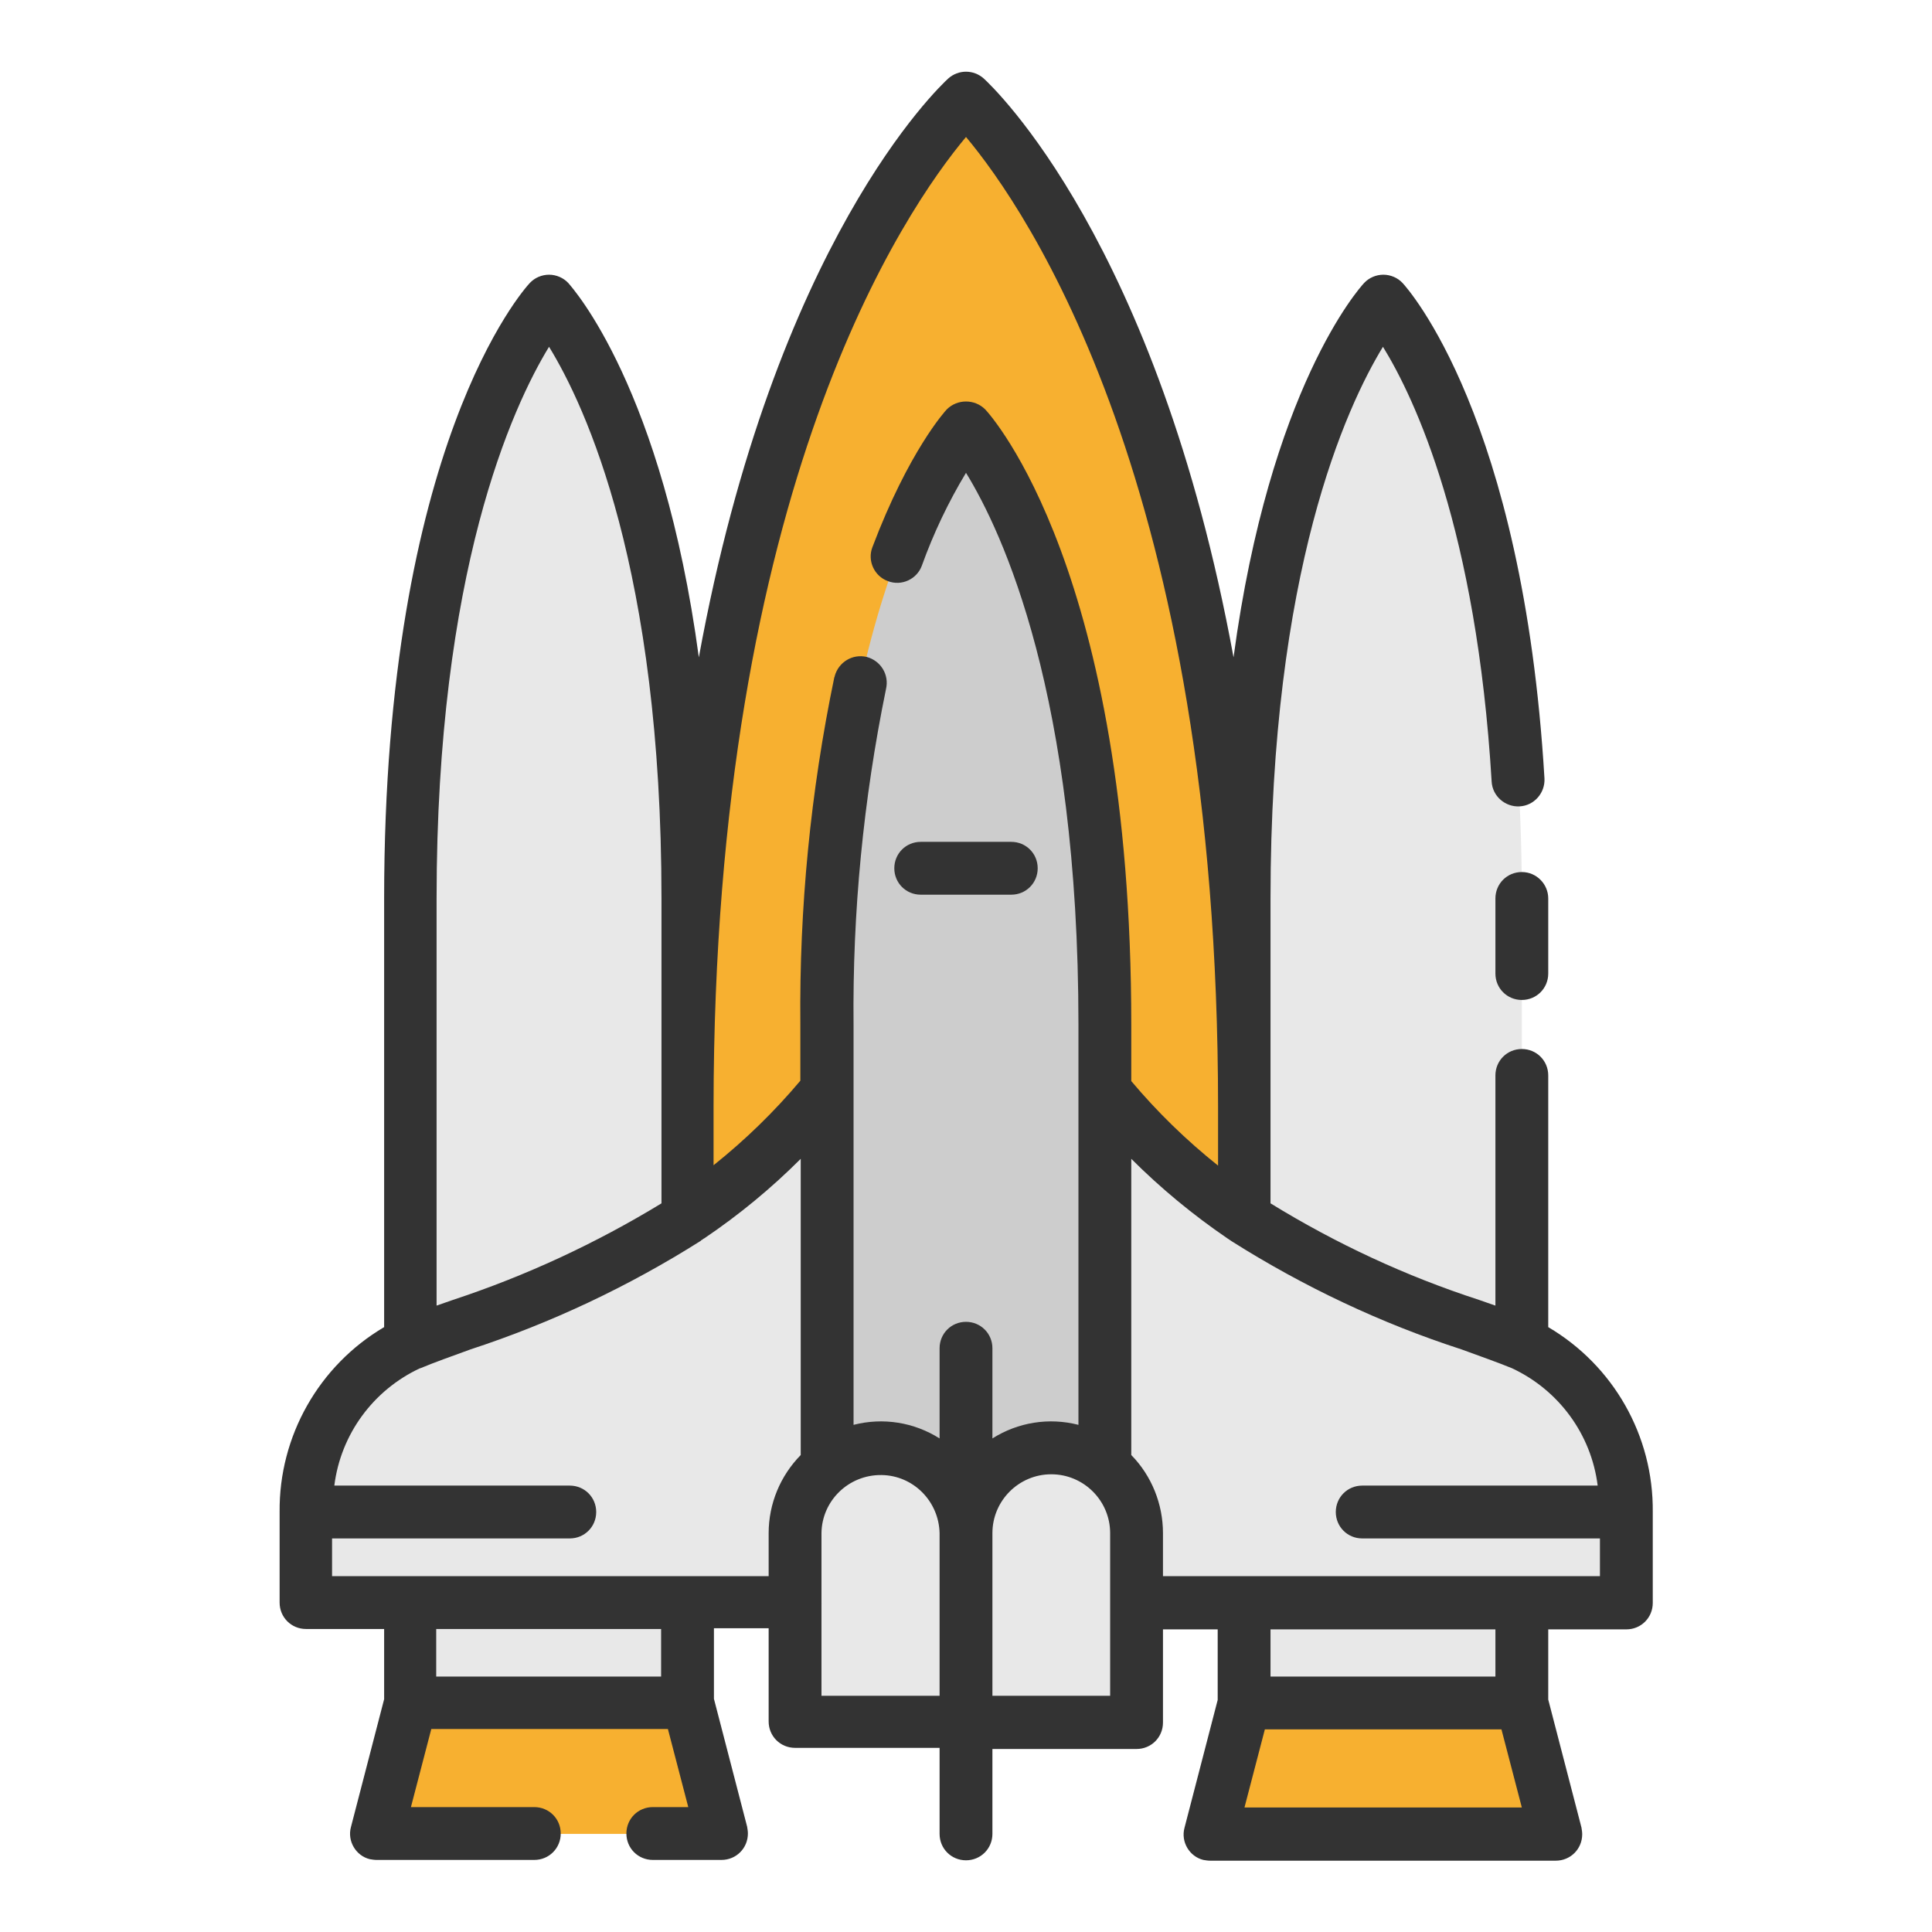
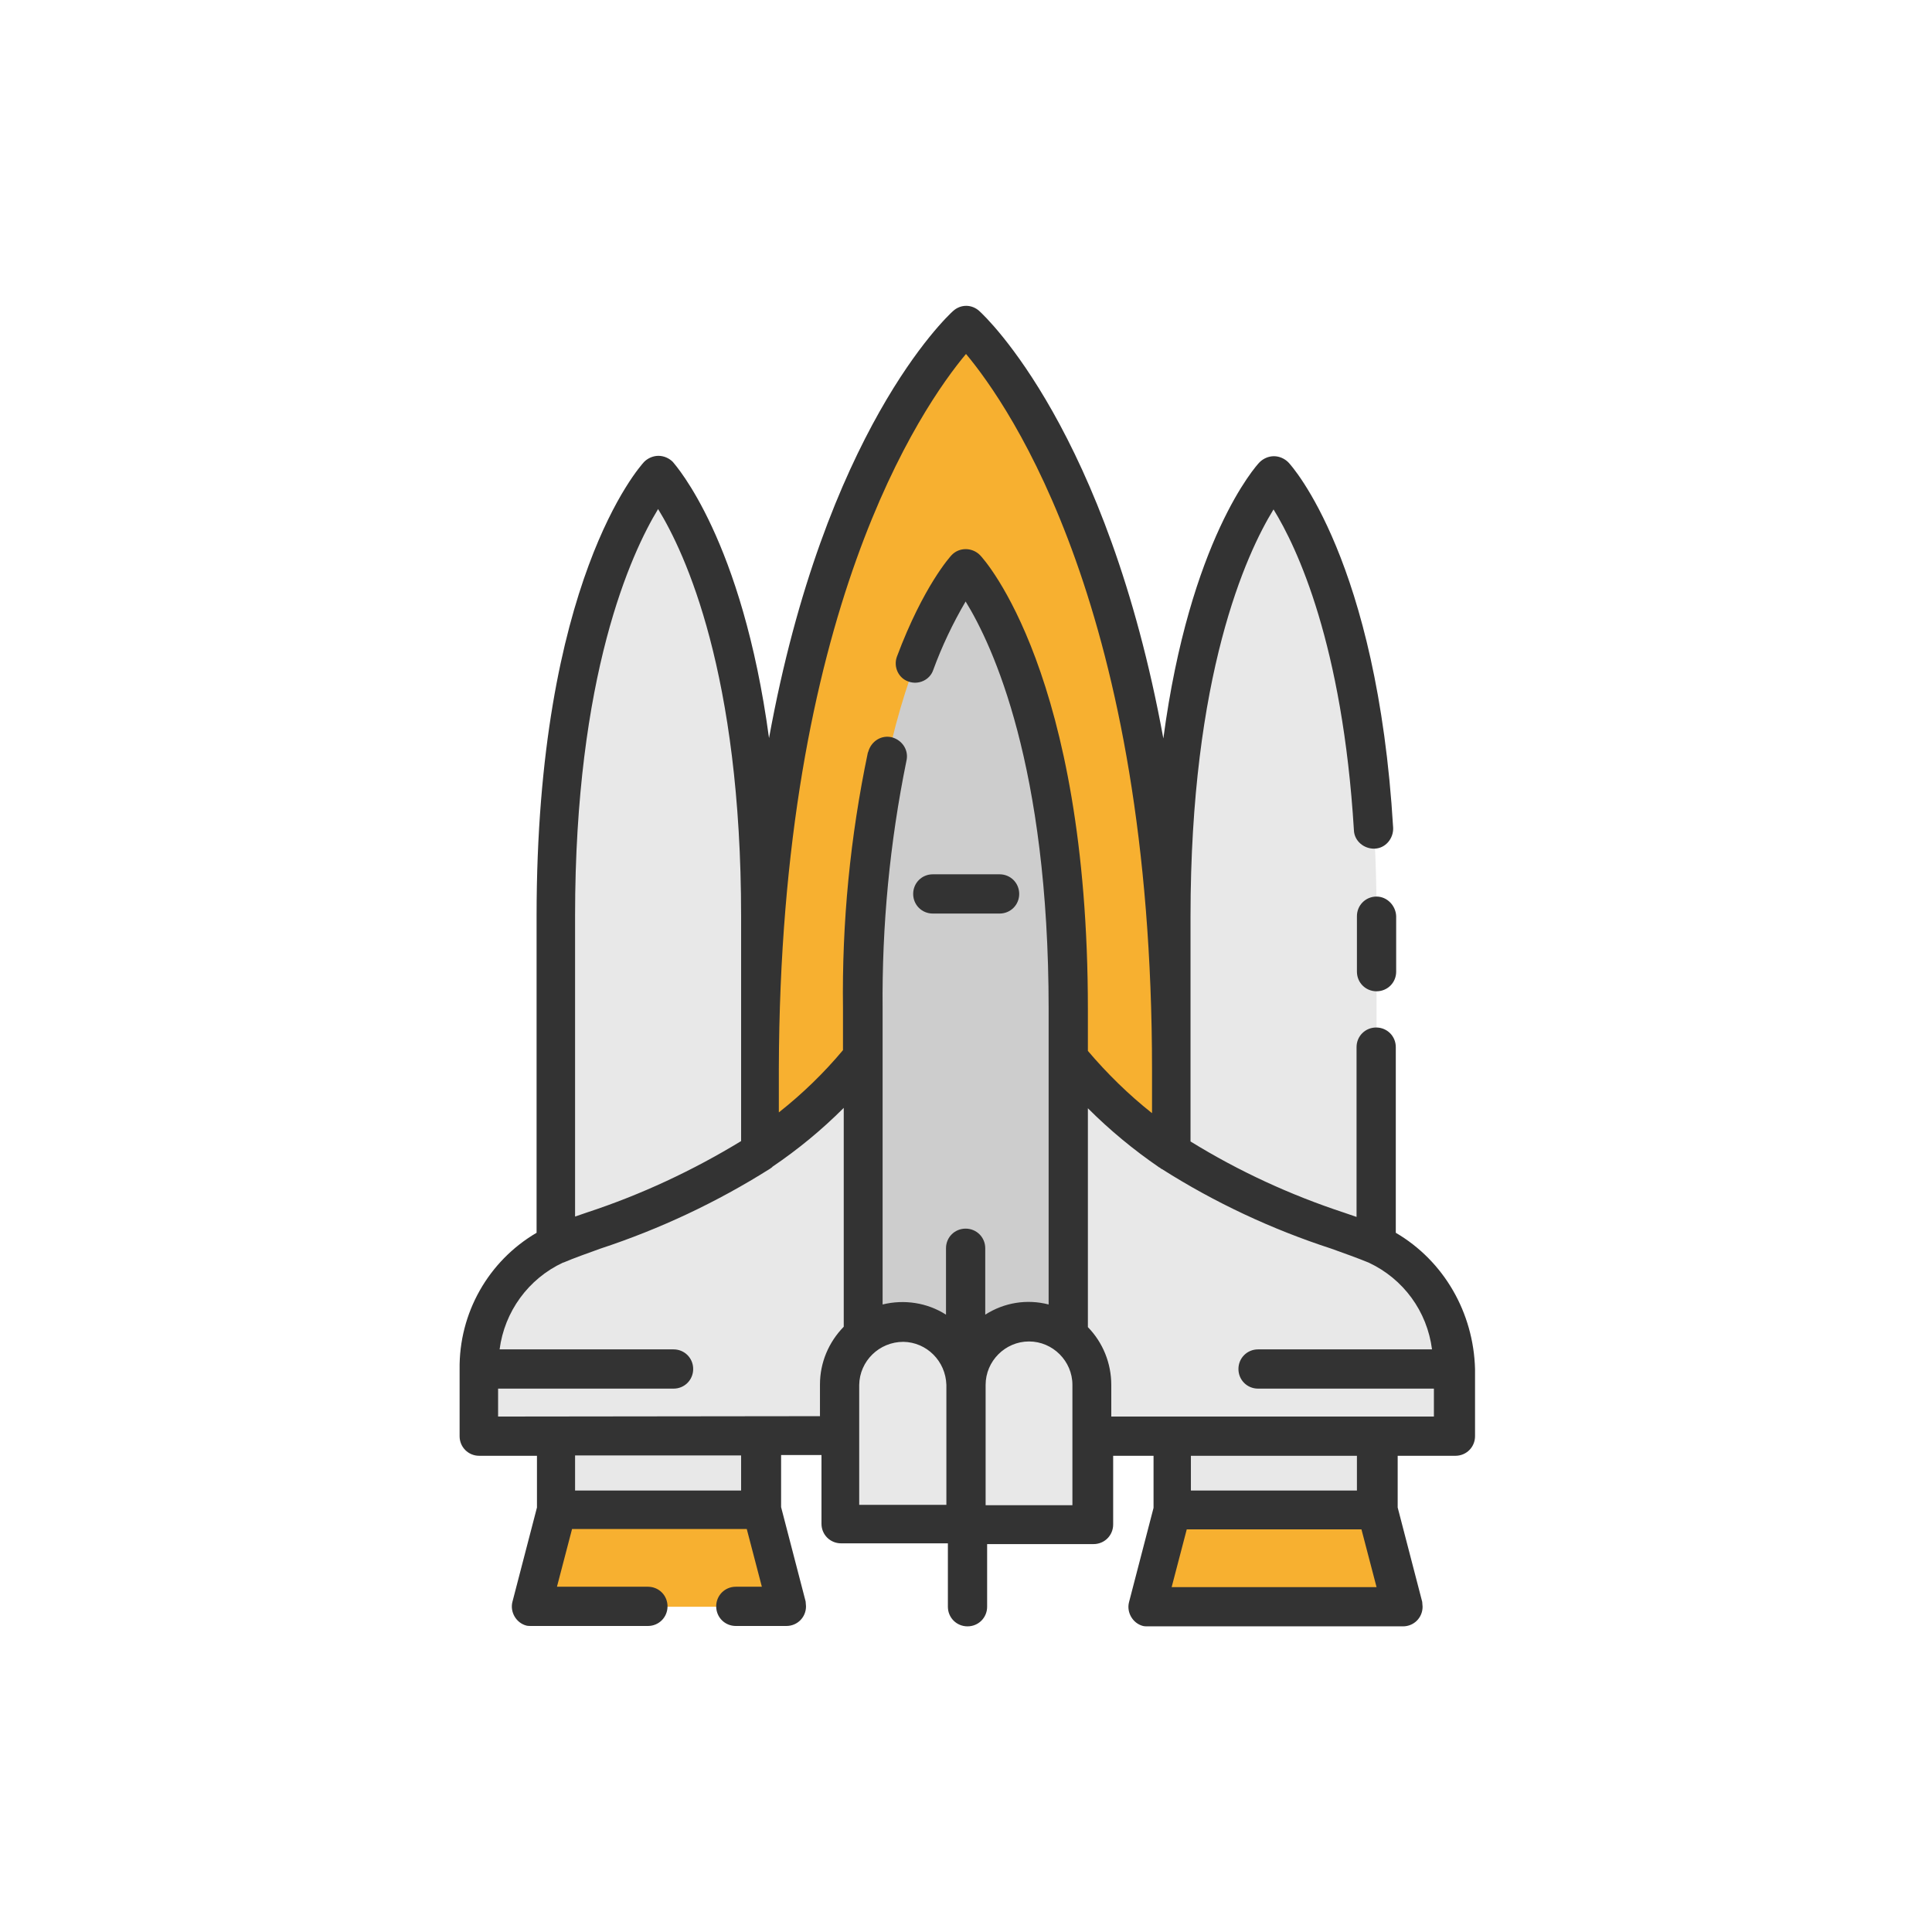
<svg xmlns="http://www.w3.org/2000/svg" version="1.1" id="Layer_1" x="0px" y="0px" viewBox="0 0 512 512" style="enable-background:new 0 0 512 512;" xml:space="preserve">
  <style type="text/css">
	.st0{fill:#F7B030;}
	.st1{fill:#E8E8E8;}
	.st2{fill:#CDCDCD;}
	.st3{fill:#333333;}
</style>
-   <path class="st0" d="M329.8,293.4v77.3H182.2v-77.3C182.2,92.8,256,26,256,26S329.8,92.8,329.8,293.4z" />
-   <path class="st1" d="M108.7,451.3V238.1c0-118.7,36.8-158.3,36.8-158.3s36.8,39.6,36.8,158.3v213.2H108.7z" />
-   <path class="st0" d="M108.7,451.3h36.8h36.8l9,34.7h-45.8H99.7L108.7,451.3z" />
-   <path class="st1" d="M403.3,451.3V238.1c0-118.7-36.8-158.3-36.8-158.3s-36.8,39.6-36.8,158.3v213.2H403.3z" />
-   <path class="st0" d="M403.3,451.3h-36.8h-36.8l-9,34.7h45.8h45.8L403.3,451.3z" />
-   <path class="st1" d="M431,401.2v23.5H256c0,0,3.2-163,6.4-190.1c34,92.7,108.2,108.2,140.9,121.5c15.1,6.8,25.4,21.1,27.2,37.6  C430.8,396.2,431,398.7,431,401.2L431,401.2z" />
-   <path class="st1" d="M256,424.7H81v-23.5c0-2.5,0.2-5,0.5-7.5c1.8-16.4,12.1-30.7,27.2-37.6c32.7-13.3,106.9-28.8,140.9-121.5  C252.8,261.8,256,424.7,256,424.7L256,424.7z" />
-   <path class="st2" d="M292.8,424.7V271.6c0-118.7-36.8-158.3-36.8-158.3s-36.8,39.6-36.8,158.3v153.1L292.8,424.7z" />
-   <path class="st1" d="M278.6,383.7c12.5,0,22.6,10.1,22.6,22.6v50.1l0,0H256l0,0v-50.1C256,393.8,266.1,383.7,278.6,383.7  L278.6,383.7z" />
-   <path class="st1" d="M256,456.5h-45.3l0,0v-50.1c0-12.5,10.1-22.6,22.6-22.6s22.6,10.1,22.6,22.6L256,456.5L256,456.5z" />
  <g>
-     <path class="st3" d="M403.3,231.1c-3.9,0-7,3.1-7,7V258c0,3.9,3.1,7,7,7s7-3.1,7-7v-19.9C410.3,234.3,407.2,231.1,403.3,231.1z" />
-     <path class="st3" d="M410.3,351.7V285c0-3.9-3.1-7-7-7s-7,3.1-7,7v61l-4.3-1.5c-19.4-6.3-37.9-14.9-55.3-25.6v-80.8   c0-86.8,20.1-130.3,29.8-146.2c8.5,13.8,24.8,48.5,28.8,115.2c0.2,3.9,3.6,6.8,7.4,6.6c3.9-0.2,6.8-3.6,6.6-7.4   C403.6,110.5,373,76.4,371.7,75c-1.3-1.4-3.2-2.2-5.1-2.2c-1.9,0-3.8,0.8-5.1,2.2c-1.3,1.4-25,27.9-34.6,99.2   C306.7,64,263.1,23,260.7,20.8c-2.7-2.4-6.7-2.4-9.4,0c-2.4,2.2-46,43.2-66.1,153.4c-9.6-71.3-33.4-97.8-34.6-99.2   c-1.3-1.4-3.2-2.2-5.1-2.2c-1.9,0-3.8,0.8-5.1,2.2c-1.6,1.7-38.6,43-38.6,163.1v113.6c-17.3,10.2-27.9,28.9-27.7,49v24   c0,3.9,3.1,7,7,7h20.7v18.6l-8.8,33.9c-1,3.7,1.3,7.6,5,8.5c0.6,0.1,1.2,0.2,1.8,0.2h41.8c3.9,0,7-3.1,7-7s-3.1-7-7-7h-32.7   l5.4-20.7h62.7l5.4,20.7H173c-3.9,0-7,3.1-7,7s3.1,7,7,7l0,0h18.2c3.9,0,7-3.1,7-7c0-0.6-0.1-1.2-0.2-1.8l-8.8-33.9v-18.7h14.5   v24.7c0,3.9,3.1,7,7,7H249V486c0,3.9,3.1,7,7,7s7-3.1,7-7v-22.5h38.2c3.9,0,7-3.1,7-7c0,0,0,0,0,0v-24.7h14.5v18.7l-8.8,33.9   c-1,3.7,1.3,7.6,5,8.5c0.6,0.1,1.2,0.2,1.8,0.2h91.6c3.9,0,7-3.1,7-7c0-0.6-0.1-1.2-0.2-1.8l-8.8-33.9v-18.6H431c3.9,0,7-3.1,7-7   v-24.1C438.2,380.5,427.6,361.9,410.3,351.7L410.3,351.7z M256,36.3c15.9,19,66.8,92.4,66.8,257.1v15.5c-8.4-6.7-16.1-14.2-23-22.4   v-14.9c0-120.1-37.1-161.4-38.7-163.1c-2.8-2.8-7.4-2.8-10.2,0c0,0,0,0,0,0c-0.4,0.4-10.1,11.1-19.7,36.5c-1.4,3.6,0.5,7.7,4.1,9   c3.6,1.4,7.7-0.5,9-4.1l0,0c3.1-8.6,7-16.8,11.7-24.6c9.7,15.8,29.8,58.9,29.8,146.3v106c-7.8-2-16-0.7-22.8,3.6v-23.9   c0-3.9-3.1-7-7-7s-7,3.1-7,7v23.9c-6.8-4.3-15-5.6-22.8-3.6v-106c-0.3-29.9,2.6-59.7,8.6-89c0.9-3.8-1.4-7.5-5.1-8.5   c-3.8-0.9-7.5,1.4-8.5,5.1c0,0.1,0,0.2-0.1,0.3c-6.3,30.3-9.3,61.1-9,92v14.9c-6.9,8.2-14.6,15.7-23,22.4v-15.5   C189.2,128.7,240.1,55.3,256,36.3L256,36.3z M145.5,91.9c9.7,15.8,29.8,59,29.8,146.2v80.8c-17.4,10.6-35.9,19.2-55.3,25.6   l-4.3,1.5V238.1C115.7,151.4,135.8,107.8,145.5,91.9L145.5,91.9z M175.2,444.3h-59.6v-12.6h59.6V444.3z M88,417.7v-10h63   c3.9,0,7-3.1,7-7s-3.1-7-7-7H88.6c1.7-13.6,10.3-25.3,22.7-31.1l0.1,0c3.8-1.6,8.4-3.2,13.3-5c21.4-7,41.9-16.7,60.9-28.7   c0.1,0,0.1-0.1,0.2-0.2c0.2-0.1,0.4-0.2,0.6-0.4c0.1,0,0.1-0.1,0.2-0.1c9.2-6.2,17.8-13.3,25.6-21.1v78.5   c-5.4,5.5-8.5,12.9-8.5,20.7v11.4L88,417.7z M217.7,424.8C217.8,424.8,217.8,424.7,217.7,424.8c0-0.1,0-0.2,0-0.2v-18.3   c0.1-8.6,7.2-15.5,15.9-15.4c8.4,0.1,15.2,6.9,15.4,15.4v43.1h-31.3V424.8z M263,449.4v-43.1c0-8.6,7-15.6,15.6-15.6   c8.6,0,15.6,7,15.6,15.6c0,0,0,0,0,0v18.3v0.1c0,0,0,0.1,0,0.1v24.6L263,449.4z M329.8,479l5.4-20.7h62.7l5.4,20.7H329.8z    M396.3,444.3h-59.6v-12.5h59.6L396.3,444.3z M308.2,417.7v-11.4c0-7.7-3-15.2-8.4-20.7v-78.5c7.8,7.8,16.4,14.9,25.5,21.1   c0.1,0.1,0.2,0.1,0.3,0.2c0.2,0.1,0.4,0.3,0.6,0.4c0.1,0.1,0.2,0.1,0.3,0.2c19,12,39.5,21.7,60.8,28.6c4.9,1.8,9.5,3.4,13.4,5   c12.4,5.8,21,17.5,22.7,31.1H361c-3.9,0-7,3.1-7,7s3.1,7,7,7h63v10L308.2,417.7z" />
-     <path class="st3" d="M244,237.1h24c3.9,0,7-3.1,7-7s-3.1-7-7-7h-24c-3.9,0-7,3.1-7,7S240.1,237.1,244,237.1z" />
+     <path class="st0" d="M310.5,283.6v57.1h-109v-57.1c0-148.1,54.5-197.4,54.5-197.4S310.5,135.5,310.5,283.6z" />
+     <path class="st1" d="M147.3,400.2V242.8c0-87.6,27.2-116.9,27.2-116.9s27.2,29.2,27.2,116.9v157.4H147.3z" />
+     <path class="st0" d="M147.3,400.2h27.2h27.2l6.6,25.6h-33.8h-33.8L147.3,400.2z" />
+     <path class="st1" d="M364.8,400.2V242.8c0-87.6-27.2-116.9-27.2-116.9s-27.2,29.2-27.2,116.9v157.4H364.8z" />
+     <path class="st0" d="M364.8,400.2h-27.2h-27.2l-6.6,25.6h33.8h33.8L364.8,400.2z" />
+     <path class="st1" d="M385.2,363.2v17.3H256c0,0,2.4-120.3,4.7-140.3c25.1,68.4,79.9,79.9,104,89.7c11.1,5,18.8,15.6,20.1,27.8   C385.1,359.5,385.2,361.4,385.2,363.2L385.2,363.2z" />
+     <path class="st1" d="M256,380.6H126.8v-17.3c0-1.8,0.1-3.7,0.4-5.5c1.3-12.1,8.9-22.7,20.1-27.8c24.1-9.8,78.9-21.3,104-89.7   C253.7,260.3,256,380.6,256,380.6L256,380.6z" />
+     <path class="st2" d="M283.2,380.6v-113c0-87.6-27.2-116.9-27.2-116.9s-27.2,29.2-27.2,116.9v113H283.2z" />
+     <path class="st1" d="M272.7,350.3c9.2,0,16.7,7.5,16.7,16.7v37l0,0H256l0,0v-37C256,357.7,263.5,350.3,272.7,350.3L272.7,350.3z" />
+     <path class="st1" d="M256,404h-33.4l0,0v-37c0-9.2,7.5-16.7,16.7-16.7s16.7,7.5,16.7,16.7L256,404L256,404z" />
+     <g>
+       <path class="st3" d="M364.8,237.6c-2.9,0-5.2,2.3-5.2,5.2v14.7c0,2.9,2.3,5.2,5.2,5.2c2.9,0,5.2-2.3,5.2-5.2v-14.7    C369.9,240,367.6,237.6,364.8,237.6z" />
+       <path class="st3" d="M369.9,326.7v-49.2c0-2.9-2.3-5.2-5.2-5.2c-2.9,0-5.2,2.3-5.2,5.2v45l-3.2-1.1c-14.3-4.7-28-11-40.8-18.9    v-59.6c0-64.1,14.8-96.2,22-107.9c6.3,10.2,18.3,35.8,21.3,85c0.1,2.9,2.7,5,5.5,4.9c2.9-0.1,5-2.7,4.9-5.5    c-4.2-70.7-26.8-95.9-27.8-96.9c-1-1-2.4-1.6-3.8-1.6s-2.8,0.6-3.8,1.6c-1,1-18.5,20.6-25.5,73.2C293.4,114.3,261.3,84,259.5,82.4    c-2-1.8-4.9-1.8-6.9,0c-1.8,1.6-34,31.9-48.8,113.2c-7.1-52.6-24.7-72.2-25.5-73.2c-1-1-2.4-1.6-3.8-1.6c-1.4,0-2.8,0.6-3.8,1.6    c-1.2,1.3-28.5,31.7-28.5,120.4v83.9c-12.8,7.5-20.6,21.3-20.4,36.2v17.7c0,2.9,2.3,5.2,5.2,5.2h15.3v13.7l-6.5,25    c-0.7,2.7,1,5.6,3.7,6.3c0.4,0.1,0.9,0.1,1.3,0.1h30.9c2.9,0,5.2-2.3,5.2-5.2c0-2.9-2.3-5.2-5.2-5.2h-24.1l4-15.3h46.3l4,15.3    h-6.9c-2.9,0-5.2,2.3-5.2,5.2c0,2.9,2.3,5.2,5.2,5.2l0,0h13.4c2.9,0,5.2-2.3,5.2-5.2c0-0.4-0.1-0.9-0.1-1.3l-6.5-25v-13.8h10.7    v18.2c0,2.9,2.3,5.2,5.2,5.2h28.3v16.8c0,2.9,2.3,5.2,5.2,5.2c2.9,0,5.2-2.3,5.2-5.2v-16.6h28.2c2.9,0,5.2-2.3,5.2-5.2l0,0v-18.2    h10.7v13.8l-6.5,25c-0.7,2.7,1,5.6,3.7,6.3c0.4,0.1,0.9,0.1,1.3,0.1h67.6c2.9,0,5.2-2.3,5.2-5.2c0-0.4-0.1-0.9-0.1-1.3l-6.5-25    v-13.7h15.3c2.9,0,5.2-2.3,5.2-5.2v-17.8C390.5,347.9,382.7,334.2,369.9,326.7L369.9,326.7z M256,93.8    c11.7,14,49.3,68.2,49.3,189.8v11.4c-6.2-4.9-11.9-10.5-17-16.5v-11c0-88.7-27.4-119.2-28.6-120.4c-2.1-2.1-5.5-2.1-7.5,0l0,0    c-0.3,0.3-7.5,8.2-14.5,26.9c-1,2.7,0.4,5.7,3,6.6c2.7,1,5.7-0.4,6.6-3l0,0c2.3-6.3,5.2-12.4,8.6-18.2c7.2,11.7,22,43.5,22,108    v78.3c-5.8-1.5-11.8-0.5-16.8,2.7v-17.6c0-2.9-2.3-5.2-5.2-5.2c-2.9,0-5.2,2.3-5.2,5.2v17.6c-5-3.2-11.1-4.1-16.8-2.7v-78.3    c-0.2-22.1,1.9-44.1,6.3-65.7c0.7-2.8-1-5.5-3.8-6.3c-2.8-0.7-5.5,1-6.3,3.8c0,0.1,0,0.1-0.1,0.2c-4.7,22.4-6.9,45.1-6.6,67.9v11    c-5.1,6.1-10.8,11.6-17,16.5v-11.4C206.7,162,244.3,107.8,256,93.8L256,93.8z M174.4,134.9c7.2,11.7,22,43.6,22,107.9v59.6    c-12.8,7.8-26.5,14.2-40.8,18.9l-3.2,1.1v-79.7C152.4,178.8,167.3,146.6,174.4,134.9L174.4,134.9z M196.4,395h-44v-9.3h44V395z     M132,375.4V368h46.5c2.9,0,5.2-2.3,5.2-5.2c0-2.9-2.3-5.2-5.2-5.2h-46.1c1.3-10,7.6-18.7,16.8-23h0.1c2.8-1.2,6.2-2.4,9.8-3.7    c15.8-5.2,30.9-12.3,45-21.2c0.1,0,0.1-0.1,0.1-0.1c0.1-0.1,0.3-0.1,0.4-0.3c0.1,0,0.1-0.1,0.1-0.1c6.8-4.6,13.1-9.8,18.9-15.6v58    c-4,4.1-6.3,9.5-6.3,15.3v8.4L132,375.4z M227.7,380.6C227.8,380.6,227.8,380.6,227.7,380.6c0-0.1,0-0.1,0-0.1V367    c0.1-6.3,5.3-11.4,11.7-11.4c6.2,0.1,11.2,5.1,11.4,11.4v31.8h-23.1L227.7,380.6L227.7,380.6z M261.2,398.8V367    c0-6.3,5.2-11.5,11.5-11.5s11.5,5.2,11.5,11.5l0,0v13.5v0.1v0.1v18.2H261.2z M310.5,420.6l4-15.3h46.3l4,15.3H310.5z M359.6,395    h-44v-9.2h44V395z M294.5,375.4V367c0-5.7-2.2-11.2-6.2-15.3v-58c5.8,5.8,12.1,11,18.8,15.6c0.1,0.1,0.1,0.1,0.2,0.1    c0.1,0.1,0.3,0.2,0.4,0.3c0.1,0.1,0.1,0.1,0.2,0.1c14,8.9,29.2,16,44.9,21.1c3.6,1.3,7,2.5,9.9,3.7c9.2,4.3,15.5,12.9,16.8,23    h-46.1c-2.9,0-5.2,2.3-5.2,5.2c0,2.9,2.3,5.2,5.2,5.2H380v7.4H294.5z" />
+       <path class="st3" d="M247.2,242.1h17.7c2.9,0,5.2-2.3,5.2-5.2s-2.3-5.2-5.2-5.2h-17.7c-2.9,0-5.2,2.3-5.2,5.2    S244.3,242.1,247.2,242.1z" />
+     </g>
  </g>
</svg>
